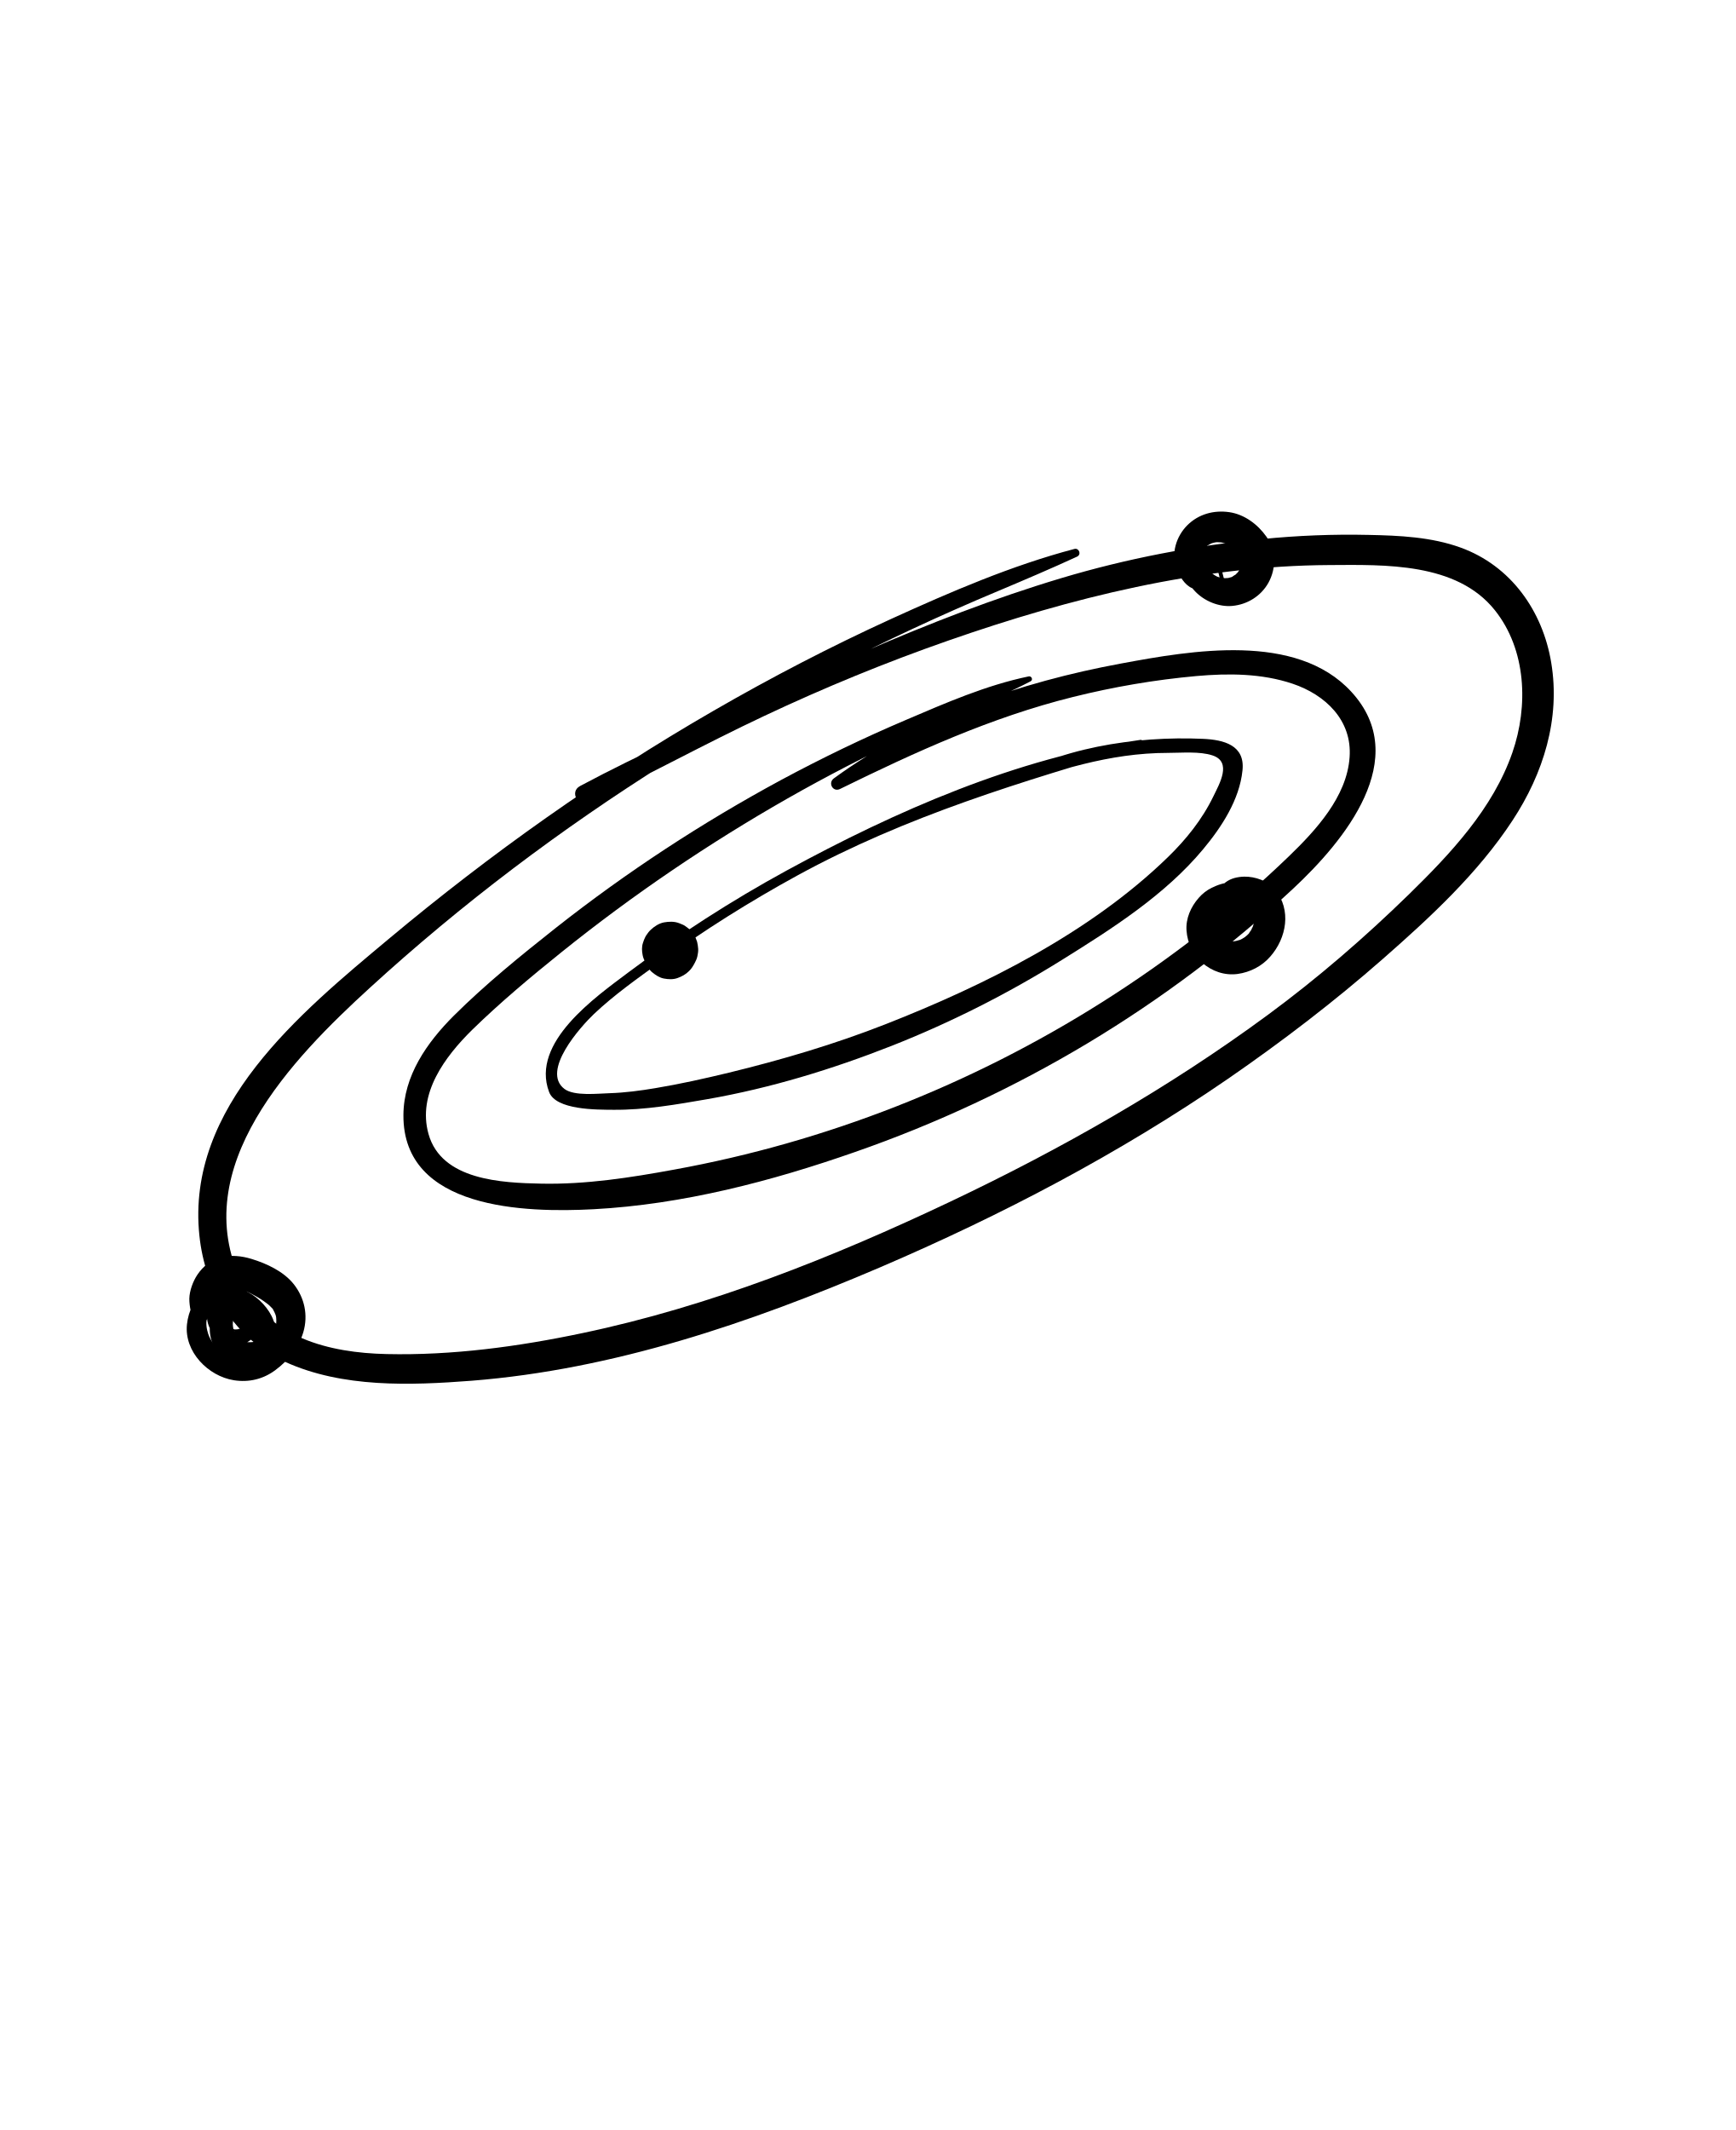
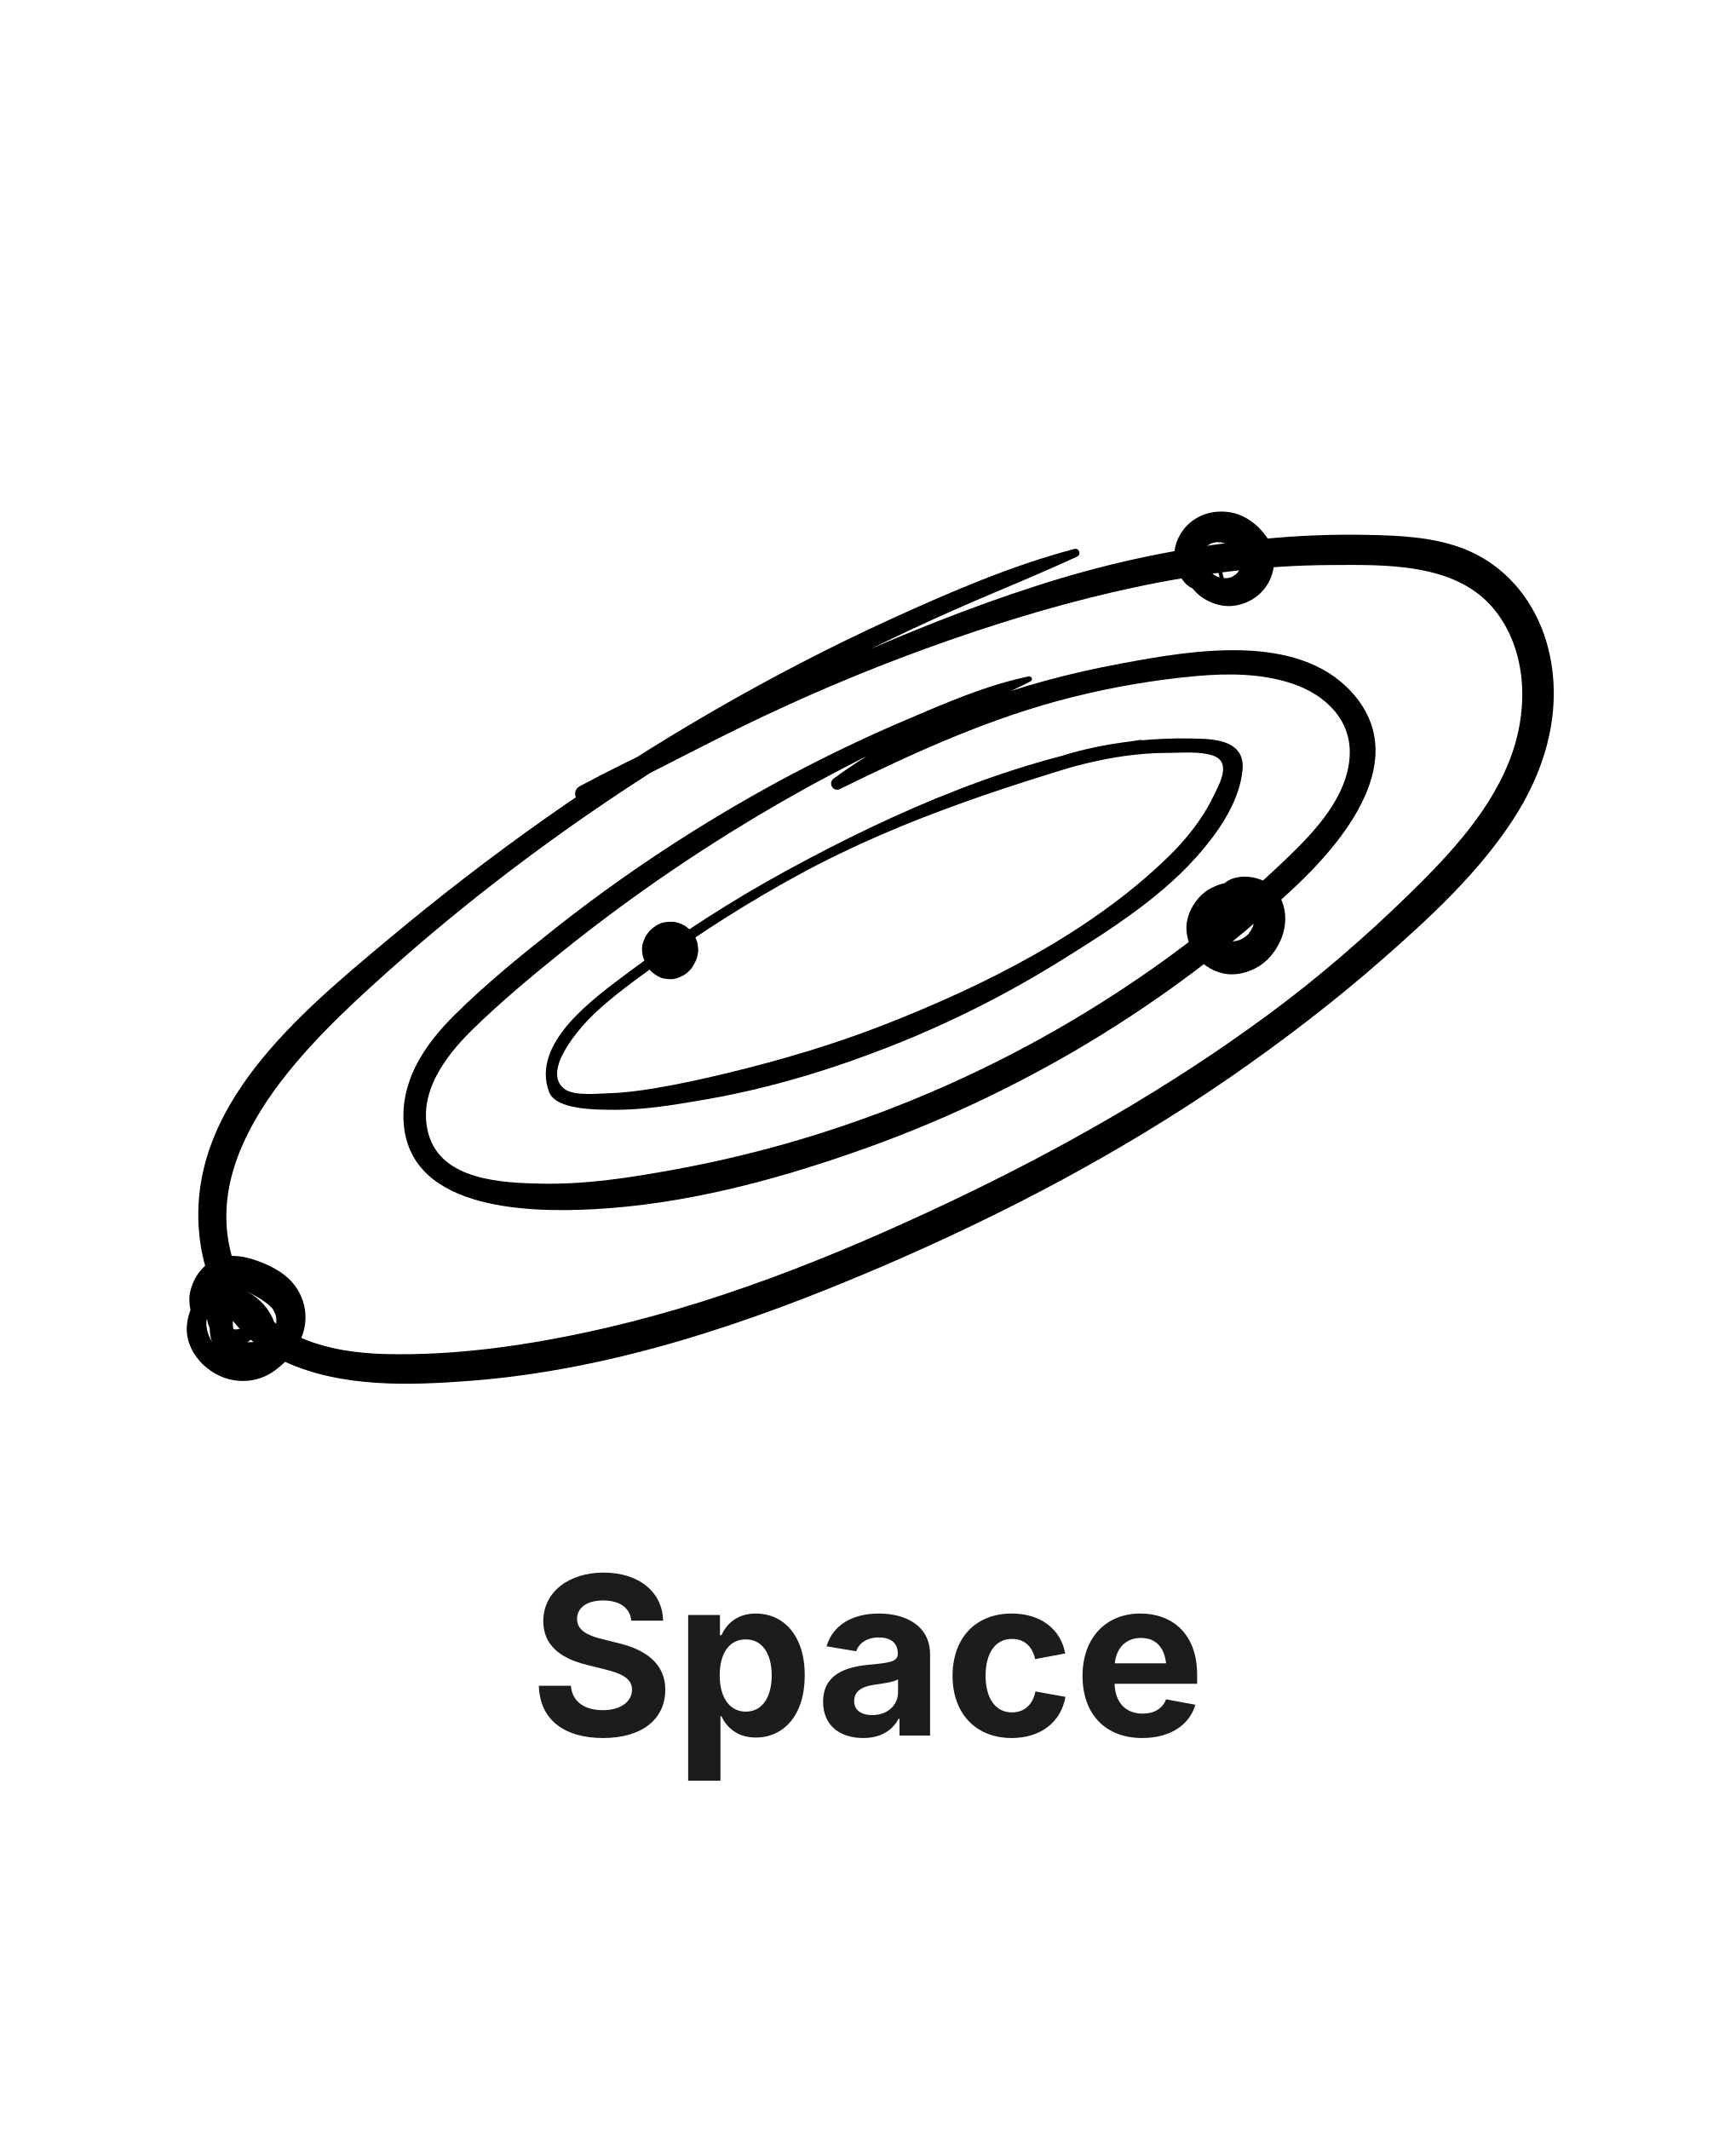
<svg xmlns="http://www.w3.org/2000/svg" version="1.1" viewBox="-5.0 -10.0 110.0 135.0">
  <path d="m67.27 36.898c-7.828 1.141-15.5 4.512-22.41 8.281-3.5 1.91-6.852 4.07-10.039 6.461-2.039 1.539-6.199 4.422-5.012 7.57 0.43 1.148 3.012 1.121 4.07 1.129 2 0.02 4.031-0.34 6-0.68 3.981-0.699 7.879-1.891 11.641-3.371 3.75-1.48 7.371-3.309 10.789-5.441 3.18-1.98 6.551-4.121 8.969-7.031 1.16-1.391 2.301-3.129 2.488-4.988 0.172-1.602-1.191-1.941-2.5-2-4.262-0.191-9.309 0.559-12.941 2.91-0.141 0.09-0.059 0.34 0.121 0.289 3.531-1.172 6.84-2.309 10.609-2.309 0.852 0 2-0.109 2.809 0.16 1.262 0.41 0.43 1.82 0.059 2.59-0.711 1.469-1.73 2.738-2.898 3.871-4.91 4.769-11.578 8.102-17.891 10.578-3.238 1.27-6.559 2.25-9.93 3.07-1.539 0.371-3.09 0.719-4.66 0.98-0.949 0.16-1.922 0.289-2.891 0.32-0.75 0.02-2.25 0.199-2.871-0.27-1.5-1.141 1.031-3.949 1.871-4.75 1.289-1.219 2.781-2.269 4.219-3.309 2.769-2 5.66-3.82 8.66-5.461 6.93-3.789 14.301-5.988 21.84-8.191 0.258-0.098 0.148-0.449-0.102-0.41z" />
  <path d="m60.211 32.871c-2.691 0.559-5.238 1.672-7.762 2.75-2.699 1.148-5.34 2.422-7.922 3.809-5.019 2.711-9.801 5.84-14.281 9.371-2.231 1.762-4.469 3.578-6.481 5.578-1.699 1.699-3.18 3.801-3.191 6.301-0.031 5.988 7.731 6.191 12.059 5.961 5.641-0.301 11.27-1.77 16.578-3.629 5.141-1.789 10.102-4.109 14.77-6.91 4.66-2.801 9.039-6.09 13.02-9.801 3.199-2.988 7.559-8.23 3.66-12.461-3.488-3.789-10.148-2.609-14.578-1.789-6.398 1.18-12.93 3.41-18.219 7.281-0.398 0.289-0.059 0.898 0.391 0.672 4.769-2.34 9.578-4.539 14.762-5.828 2.57-0.641 5.191-1.09 7.828-1.328 2.039-0.18 4.141-0.172 6.102 0.488 2.07 0.699 3.781 2.309 3.609 4.66-0.172 2.5-2.141 4.629-3.852 6.281-3.609 3.481-7.609 6.57-11.852 9.25-8.262 5.219-17.488 8.852-27.109 10.602-2.789 0.512-5.59 0.949-8.43 0.891-2.5-0.051-6.328-0.211-7.148-3.148-0.719-2.559 1.051-4.91 2.769-6.602 1.781-1.738 3.711-3.352 5.648-4.91 4.512-3.629 9.328-6.898 14.359-9.762 2.481-1.41 5.019-2.719 7.602-3.93 2.57-1.211 5.262-2.172 7.781-3.481 0.195-0.098 0.066-0.359-0.113-0.316z" />
  <path d="m63.121 24.789c-3.988 1.051-7.828 2.711-11.59 4.422-3.859 1.762-7.629 3.719-11.301 5.84-7.281 4.199-14.141 9.07-20.59 14.461-5.609 4.688-12.859 10.629-12 18.797 0.359 3.461 2.231 6.539 5.449 8.012 3.629 1.648 7.922 1.488 11.801 1.191 9.012-0.711 17.648-3.66 25.91-7.191 7.699-3.301 15.141-7.199 22.051-11.949 3.41-2.352 6.719-4.879 9.828-7.609 2.988-2.621 6.019-5.422 8.211-8.77 1.949-2.969 3.039-6.441 2.449-9.988-0.539-3.281-2.559-6.148-5.75-7.301-1.852-0.672-3.879-0.762-5.828-0.801-2.25-0.051-4.5 0.039-6.731 0.262-4.309 0.41-8.609 1.238-12.762 2.481-8.512 2.551-16.559 6.449-24.57 10.23-2 0.941-3.969 1.898-5.922 2.941-0.719 0.379-0.09 1.422 0.629 1.078 3.699-1.781 7.309-3.762 11.031-5.512 3.82-1.801 7.711-3.398 11.699-4.789 7.738-2.699 15.898-4.738 24.141-4.781 3.512-0.02 8.059-0.172 10.48 2.852 2.012 2.512 2.141 6.09 1.121 9.031-1.23 3.551-3.922 6.41-6.559 8.988-2.801 2.731-5.781 5.309-8.93 7.629-6.281 4.629-13.09 8.5-20.129 11.84-7.461 3.539-15.238 6.641-23.34 8.34-4.07 0.859-8.25 1.422-12.41 1.328-3.629-0.078-7.5-1.031-9.199-4.578-3.481-7.269 3.25-14.172 8.129-18.629 11.641-10.648 25.281-19.059 39.82-25.148 1.691-0.711 3.359-1.422 5.031-2.191 0.285-0.152 0.098-0.555-0.172-0.484z" />
  <path d="m73.391 23.18c-0.52-0.648-1.398-0.602-2.07-0.238-0.73 0.379-1.199 1.129-1.32 1.93-0.148 0.941 0.09 1.91 0.762 2.609 0.59 0.621 1.512 1 2.359 0.922 0.961-0.09 1.82-0.629 2.289-1.469 0.512-0.93 0.488-2.051-0.129-2.922-0.551-0.781-1.391-1.41-2.352-1.551-0.98-0.141-1.949 0.121-2.66 0.828-0.699 0.699-1.051 1.789-0.68 2.75 0.18 0.469 0.5 1.031 0.98 1.238 0.238 0.102 0.5 0.211 0.77 0.211 0.25 0 0.469-0.141 0.629-0.32 0.102-0.109 0.129-0.27 0.051-0.398-0.02-0.039-0.051-0.09-0.02-0.02-0.031-0.078-0.051-0.16-0.102-0.23-0.078-0.141-0.219-0.262-0.34-0.371-0.059-0.059 0.031 0.031 0.031 0.039-0.031-0.039-0.059-0.078-0.09-0.129-0.059-0.07-0.109-0.148-0.18-0.211 0.09 0.09 0.031 0.039-0.02-0.031-0.031-0.051-0.121-0.148-0.121-0.211 0 0 0.051 0.148 0.031 0.059-0.012-0.031-0.02-0.059-0.031-0.09-0.02-0.07-0.031-0.141-0.051-0.199-0.02-0.09 0.012 0.07 0.012 0.078 0.012-0.012 0-0.07-0.012-0.09 0-0.059 0.02-0.148 0.012-0.211 0.031 0.121-0.031 0.141 0 0.051 0.012-0.031 0.012-0.059 0.02-0.09 0.012-0.031 0.07-0.219 0.031-0.102-0.051 0.121 0.039-0.078 0.059-0.109s0.141-0.211 0.07-0.109c-0.078 0.102 0.059-0.059 0.09-0.09 0.039-0.039 0.09-0.078 0.141-0.129 0.121-0.109-0.148 0.102 0.039-0.02 0.059-0.039 0.121-0.07 0.191-0.109 0.148-0.09-0.16 0.051 0 0 0.07-0.02 0.141-0.051 0.211-0.059 0.039-0.012 0.238-0.039 0.078-0.02-0.16 0.02-0.012 0 0.031 0h0.129c0.07 0 0.129 0.012 0.199 0.012 0.129 0.012-0.199-0.039-0.07-0.012 0.031 0.012 0.059 0.012 0.102 0.02 0.059 0.012 0.129 0.031 0.191 0.051 0.031 0.012 0.059 0.02 0.09 0.031 0.148 0.051 0.039 0.039-0.031-0.02 0.09 0.09 0.27 0.141 0.379 0.211 0.02 0.02 0.059 0.051 0.078 0.059 0 0-0.16-0.129-0.078-0.059 0.059 0.051 0.121 0.102 0.172 0.16 0.059 0.051 0.102 0.121 0.16 0.172 0.078 0.078-0.059-0.078-0.059-0.078 0.012 0.031 0.051 0.059 0.059 0.09 0.051 0.07 0.09 0.141 0.129 0.211 0.02 0.031 0.031 0.07 0.051 0.102 0.07 0.121-0.059-0.18-0.02-0.051 0.031 0.129 0.059 0.32 0.121 0.441 0 0-0.02-0.238-0.02-0.129 0 0.039 0.012 0.078 0.012 0.121 0 0.07-0.012 0.141-0.012 0.211 0 0 0.039-0.23 0.012-0.121-0.012 0.039-0.02 0.078-0.031 0.121-0.02 0.059-0.039 0.121-0.059 0.172-0.031 0.102 0.039-0.102 0.039-0.102-0.02 0.02-0.031 0.059-0.039 0.078-0.039 0.07-0.09 0.141-0.129 0.211-0.051 0.09 0.059-0.07 0.059-0.07-0.02 0.02-0.039 0.051-0.059 0.07-0.051 0.051-0.102 0.109-0.148 0.148-0.02 0.02-0.051 0.039-0.07 0.059-0.07 0.07 0.059-0.051 0.07-0.051-0.059 0.012-0.16 0.102-0.211 0.129-0.141 0.09 0.148-0.051-0.012 0.012-0.07 0.02-0.141 0.039-0.211 0.059-0.02 0-0.078 0.012-0.09 0.02 0.012 0 0.18-0.012 0.078-0.012-0.07 0-0.148 0.012-0.219 0.012-0.031 0-0.262-0.02-0.129 0 0.129 0.02-0.07-0.02-0.102-0.02-0.07-0.02-0.141-0.039-0.211-0.059-0.02-0.012-0.121-0.039-0.02 0 0.102 0.039-0.02-0.012-0.039-0.02-0.07-0.031-0.129-0.07-0.191-0.109-0.059-0.039-0.148-0.109-0.039-0.02-0.109-0.09-0.219-0.199-0.309-0.309 0.09 0.109-0.031-0.059-0.051-0.09-0.031-0.059-0.059-0.121-0.09-0.18-0.039-0.07 0 0.012 0.012 0.02-0.012-0.031-0.02-0.059-0.031-0.102-0.031-0.09-0.051-0.172-0.07-0.262-0.012-0.031-0.012-0.07-0.02-0.102 0.012 0.07 0 0.051 0-0.012-0.012-0.09-0.012-0.18-0.012-0.27 0-0.031 0-0.07 0.012-0.102 0-0.012 0.012-0.141 0.012-0.078-0.012 0.078 0.012-0.059 0.02-0.078 0.012-0.039 0.02-0.09 0.031-0.129 0.02-0.078 0.039-0.148 0.07-0.23-0.031 0.078 0.012-0.02 0.012-0.031 0.02-0.031 0.031-0.07 0.051-0.102 0.02-0.031 0.102-0.148 0.078-0.129-0.039 0.059 0.031-0.039 0.039-0.051 0.031-0.031 0.051-0.059 0.078-0.09 0.129-0.129 0.121-0.121 0.27-0.211 0.148-0.078 0.141-0.078 0.309-0.121 0.172-0.039 0.359-0.051 0.559 0.078 0.172 0.109 0.41 0.051 0.52-0.102 0.129-0.199 0.098-0.387-0.031-0.559z" />
  <path d="m72.219 26.211c0.051 0.199 0.102 0.391 0.148 0.59 0.02 0.059 0.09 0.109 0.148 0.09 0.07-0.02 0.102-0.09 0.09-0.148-0.051-0.199-0.102-0.391-0.148-0.59-0.02-0.059-0.09-0.109-0.148-0.09-0.07 0.008-0.109 0.078-0.09 0.148z" />
  <path d="m74 47.93c0.461-0.27 0.5-0.809 0.289-1.262-0.23-0.5-0.77-0.691-1.281-0.719-0.398-0.02-0.84 0.148-1.191 0.32-0.309 0.148-0.602 0.379-0.828 0.641-0.5 0.57-0.828 1.309-0.77 2.078s0.398 1.52 0.988 2.031c0.629 0.539 1.41 0.82 2.25 0.711 0.789-0.109 1.539-0.488 2.07-1.102 1.039-1.18 1.352-2.961 0.309-4.238-0.449-0.559-1.262-0.84-1.961-0.828-0.422 0.012-0.84 0.102-1.18 0.359-0.34 0.262-0.602 0.629-0.602 1.07 0 0.441 0.422 0.73 0.828 0.641 0.012 0 0.02-0.012 0.039-0.012 0.199-0.078 0.219-0.09 0.07-0.031 0-0.012 0.102-0.02 0.121-0.02 0.078-0.02 0.16-0.051 0.238-0.07 0.07-0.02 0.23-0.031-0.07 0.012 0.09-0.012 0.191-0.02 0.289-0.039 0.039-0.012 0.09-0.02 0.129-0.031-0.172 0.02-0.211 0.031-0.109 0.02 0.031 0 0.059 0 0.09-0.012h0.141c0.09 0 0.199 0.059-0.07-0.02 0.07 0.02 0.148 0.031 0.219 0.051 0.039 0.012 0.09 0.031 0.129 0.039-0.238-0.051-0.16-0.07-0.059-0.02 0.039 0.02 0.078 0.039 0.121 0.07 0.031 0.02 0.199 0.148 0.051 0.031-0.148-0.109-0.02-0.012 0 0.012 0.031 0.031 0.07 0.059 0.102 0.102 0.09 0.09 0.039 0.129-0.039-0.059 0.02 0.051 0.07 0.102 0.09 0.141 0.031 0.039 0.039 0.109 0.078 0.148-0.121-0.148-0.07-0.172-0.031-0.059 0.012 0.039 0.031 0.09 0.039 0.129 0.012 0.039 0.02 0.07 0.02 0.109 0.02 0.109 0.012 0.07-0.012-0.102-0.012 0.109 0.012 0.23 0.012 0.34-0.012 0.109-0.07 0.199 0.012-0.039-0.012 0.031-0.012 0.078-0.02 0.109-0.02 0.109-0.051 0.219-0.09 0.328-0.012 0.02-0.012 0.039-0.02 0.051-0.039 0.102-0.031 0.07 0.031-0.078-0.039 0.051-0.07 0.141-0.102 0.211-0.039 0.07-0.141 0.172-0.148 0.238 0.031-0.039 0.059-0.07 0.078-0.109-0.02 0.031-0.051 0.059-0.078 0.09-0.039 0.051-0.09 0.09-0.129 0.129-0.012 0.012-0.141 0.109-0.141 0.121 0.031-0.031 0.07-0.051 0.102-0.078-0.031 0.02-0.07 0.051-0.102 0.07-0.102 0.07-0.211 0.129-0.32 0.18-0.191 0.102 0.219-0.07 0.012-0.012-0.059 0.02-0.121 0.039-0.18 0.051-0.051 0.012-0.141 0.012-0.18 0.039 0.121-0.07 0.211-0.02 0.09-0.012-0.059 0-0.121 0.012-0.18 0.012-0.109 0-0.23-0.07 0.039 0.02-0.121-0.031-0.25-0.078-0.371-0.102 0.23 0.051 0.172 0.07 0.078 0.031-0.039-0.02-0.078-0.039-0.121-0.059-0.051-0.031-0.09-0.059-0.141-0.09-0.172-0.109 0.191 0.172 0.039 0.031-0.078-0.078-0.16-0.148-0.23-0.23-0.109-0.121 0.059 0.07 0.059 0.078-0.02-0.059-0.09-0.129-0.121-0.18-0.031-0.051-0.039-0.102-0.07-0.148 0.02 0.051 0.039 0.102 0.059 0.148-0.012-0.031-0.031-0.07-0.039-0.102-0.02-0.051-0.031-0.102-0.039-0.16-0.012-0.039-0.039-0.219-0.012-0.02 0.031 0.199 0 0.012 0-0.031v-0.16c0-0.211-0.059 0.262-0.012 0.059 0.02-0.07 0.031-0.141 0.051-0.211 0.031-0.09 0.121-0.199-0.02 0.039 0.031-0.051 0.051-0.102 0.07-0.148 0.031-0.051 0.059-0.09 0.09-0.141 0.09-0.148-0.172 0.191 0.012-0.012 0.039-0.039 0.07-0.078 0.109-0.121 0.031-0.031 0.051-0.051 0.078-0.07 0.078-0.07 0.059-0.051-0.078 0.059 0.09-0.039 0.191-0.121 0.281-0.172 0.18-0.102-0.238 0.078-0.039 0.02 0.07-0.02 0.141-0.051 0.211-0.059 0.109-0.02 0.211-0.039 0.32-0.059 0.191-0.051-0.238-0.012-0.059 0.012 0.031 0 0.07 0 0.102 0.012 0.301-0.039 0.328-0.039 0.09-0.012 0.07 0.012 0.191 0.039-0.059-0.02 0.211 0.051-0.172-0.102-0.23-0.191 0.168 0.312 0.539 0.414 0.809 0.254z" />
  <path d="m38 48.988c-0.219-0.102-0.449-0.172-0.699-0.16-0.262 0.012-0.488 0.078-0.73 0.199-0.172 0.09-0.34 0.219-0.461 0.371-0.129 0.16-0.199 0.289-0.27 0.5-0.039 0.129-0.059 0.281-0.07 0.422-0.012 0.281 0.07 0.551 0.191 0.801 0.051 0.102 0.109 0.18 0.172 0.27 0.07 0.09 0.129 0.172 0.219 0.238 0.219 0.18 0.461 0.34 0.738 0.391 0.281 0.051 0.578 0.07 0.859-0.031 0.281-0.102 0.52-0.23 0.73-0.441 0.16-0.148 0.27-0.34 0.371-0.531 0.07-0.129 0.129-0.262 0.16-0.41 0.031-0.148 0.059-0.309 0.051-0.461-0.012-0.148-0.031-0.309-0.07-0.461-0.051-0.148-0.109-0.301-0.191-0.441-0.078-0.129-0.18-0.262-0.301-0.352-0.078-0.059-0.191-0.16-0.289-0.219-0.109-0.07-0.238-0.109-0.352-0.16-0.309-0.121-0.648-0.109-0.969-0.051-0.309 0.059-0.602 0.25-0.828 0.461-0.121 0.109-0.211 0.238-0.301 0.371-0.02 0.031-0.039 0.059-0.051 0.09-0.059 0.121-0.109 0.238-0.148 0.371-0.09 0.27-0.07 0.52-0.02 0.789 0.031 0.16 0.102 0.328 0.191 0.469 0.078 0.129 0.18 0.27 0.301 0.371 0.219 0.18 0.352 0.262 0.621 0.359 0.449 0.172 0.922-0.02 1.25-0.32 0.09-0.078 0.16-0.18 0.219-0.27 0.109-0.18 0.129-0.398 0.078-0.609-0.031-0.141-0.07-0.172-0.141-0.262-0.121-0.148-0.238-0.211-0.41-0.281 0.059 0.031 0.121 0.051 0.191 0.078-0.039-0.02-0.07-0.039-0.102-0.059 0.059 0.051 0.121 0.09 0.18 0.141l-0.09-0.09c0.051 0.07 0.102 0.129 0.16 0.199-0.078-0.102-0.09-0.18-0.211-0.289-0.102-0.09-0.211-0.16-0.309-0.23 0.07 0.059 0.148 0.109 0.219 0.172-0.039-0.031-0.078-0.07-0.109-0.109 0.059 0.07 0.121 0.148 0.172 0.219-0.031-0.039-0.051-0.07-0.07-0.109 0.039 0.09 0.078 0.18 0.109 0.27-0.02-0.039-0.031-0.09-0.039-0.129 0.012 0.102 0.031 0.199 0.039 0.301-0.012-0.051-0.012-0.102 0-0.148-0.012 0.102-0.031 0.199-0.039 0.309 0.02-0.129 0.031-0.262 0.051-0.391-0.012 0.102-0.031 0.199-0.039 0.309 0.012-0.059 0.02-0.109 0.039-0.172-0.039 0.09-0.078 0.18-0.121 0.27 0.031-0.059 0.059-0.121 0.102-0.172-0.059 0.078-0.121 0.148-0.18 0.23 0.039-0.051 0.09-0.102 0.141-0.141-0.078 0.059-0.148 0.121-0.23 0.18 0.051-0.039 0.102-0.059 0.148-0.09-0.09 0.039-0.18 0.07-0.27 0.109 0.051-0.02 0.102-0.031 0.148-0.039-0.102 0.012-0.199 0.031-0.289 0.039 0.059-0.012 0.121-0.012 0.18 0-0.102-0.012-0.191-0.031-0.289-0.039 0.059 0.012 0.121 0.031 0.18 0.051-0.09-0.039-0.172-0.07-0.262-0.109 0.059 0.031 0.121 0.059 0.18 0.109-0.07-0.059-0.148-0.109-0.219-0.172 0.102 0.078 0.211 0.16 0.309 0.238-0.07-0.059-0.141-0.109-0.211-0.172 0.051 0.039 0.102 0.09 0.148 0.148-0.051-0.07-0.109-0.141-0.16-0.211 0.039 0.059 0.078 0.121 0.102 0.18-0.031-0.078-0.07-0.16-0.102-0.23 0.02 0.059 0.039 0.121 0.051 0.18-0.012-0.078-0.02-0.172-0.031-0.25 0.012 0.07 0.012 0.141 0 0.211 0.012-0.078 0.02-0.16 0.031-0.238 0 0.031-0.02 0.059-0.031 0.09 0.031-0.07 0.059-0.141 0.09-0.219-0.031 0.07-0.07 0.141-0.121 0.199 0.051-0.059 0.09-0.121 0.141-0.18-0.051 0.059-0.102 0.121-0.172 0.172 0.059-0.051 0.121-0.09 0.18-0.141-0.059 0.051-0.129 0.09-0.199 0.121 0.07-0.031 0.141-0.059 0.211-0.09-0.07 0.031-0.129 0.051-0.199 0.059 0.078-0.012 0.148-0.02 0.23-0.031-0.059 0.012-0.121 0.012-0.191 0 0.078 0.012 0.148 0.02 0.23 0.031-0.07-0.012-0.141-0.031-0.199-0.051 0.07 0.031 0.141 0.059 0.211 0.09-0.07-0.031-0.141-0.07-0.199-0.121 0.059 0.039 0.109 0.09 0.172 0.129-0.059-0.051-0.121-0.102-0.172-0.16 0.039 0.059 0.09 0.109 0.129 0.172-0.051-0.07-0.102-0.141-0.129-0.219 0.031 0.07 0.059 0.129 0.078 0.199-0.031-0.059-0.039-0.129-0.059-0.199 0.012 0.07 0.02 0.148 0.031 0.219-0.012-0.07-0.012-0.141 0-0.211-0.012 0.07-0.02 0.148-0.031 0.219 0.012-0.07 0.031-0.129 0.051-0.191-0.031 0.059-0.051 0.129-0.078 0.191 0.039-0.102 0.078-0.199 0.121-0.289-0.031 0.059-0.051 0.129-0.078 0.191 0.031-0.07 0.07-0.129 0.109-0.191-0.039 0.051-0.078 0.102-0.121 0.148 0.051-0.059 0.109-0.121 0.172-0.172-0.051 0.039-0.102 0.078-0.148 0.109 0.059-0.039 0.121-0.078 0.191-0.109-0.059 0.02-0.109 0.051-0.172 0.07 0.07-0.031 0.141-0.051 0.211-0.059-0.059 0.012-0.121 0.02-0.172 0.02 0.07-0.012 0.129-0.012 0.199 0 0.059-0.012 0.109-0.012 0.172-0.02 0.078-0.02 0.148-0.059 0.211-0.109 0.102-0.078 0.191-0.191 0.219-0.32 0.031-0.109 0.031-0.219 0-0.328 0.016-0.141-0.117-0.32-0.246-0.383z" />
  <path d="m10.25 70.84c-1.781-0.078-3.219 1.391-3.398 3.102-0.18 1.73 1.34 3.281 2.981 3.539 0.949 0.148 1.859-0.07 2.629-0.648 0.82-0.609 1.48-1.422 1.77-2.41 0.309-1.07 0.078-2.16-0.609-3.031-0.641-0.809-1.719-1.309-2.68-1.602-0.629-0.191-1.309-0.262-1.949-0.102-0.609 0.16-1.129 0.578-1.48 1.102-0.281 0.422-0.5 1.012-0.512 1.52 0 0.5 0.121 0.98 0.27 1.453 0.102 0.301 0.59 0.441 0.738 0.102 0.121-0.27 0.25-0.539 0.379-0.809 0.09-0.18 0.191-0.352 0.262-0.539 0.031-0.078 0.051-0.148 0.078-0.23-0.07 0.172 0.059-0.121 0.078-0.148 0.039-0.07 0.078-0.129 0.121-0.191 0.121-0.191-0.121 0.102 0.039-0.051 0.059-0.051 0.109-0.109 0.16-0.148-0.172 0.148 0.031 0 0.059-0.02 0.18-0.121-0.16 0.031 0.09-0.039 0.09-0.031 0.18-0.051 0.27-0.07-0.211 0.039 0.078 0 0.109 0 0.059 0 0.129 0 0.191 0.012-0.109-0.02-0.102-0.02 0.02 0 0.191 0.039 0.379 0.09 0.57 0.16 0.012 0 0.309 0.121 0.129 0.039 0.09 0.039 0.18 0.078 0.27 0.121 0.328 0.16 0.641 0.34 0.941 0.551-0.23-0.16 0.148 0.109 0.211 0.16-0.18-0.148 0.039 0.039 0.07 0.059 0.07 0.059 0.121 0.129 0.191 0.191 0.18 0.18-0.059-0.148 0.059 0.078 0.148 0.281 0.211 0.391 0.211 0.711 0 0.078-0.012 0.172-0.012 0.25-0.012 0.25 0.051-0.148-0.02 0.102-0.051 0.172-0.078 0.328-0.141 0.488-0.09 0.238 0.07-0.109-0.051 0.109-0.039 0.078-0.078 0.148-0.121 0.23-0.039 0.078-0.09 0.148-0.141 0.219-0.059 0.078-0.07 0.09-0.031 0.051-0.039 0.051-0.07 0.09-0.109 0.129-0.211 0.238-0.441 0.422-0.719 0.57-0.148 0.078-0.18 0.102-0.359 0.148-0.07 0.02-0.141 0.031-0.219 0.051-0.09 0.02-0.102 0.02-0.02 0-0.051 0-0.102 0.012-0.148 0.012-0.531 0.02-1.02-0.129-1.512-0.512 0.09 0.07-0.102-0.09-0.09-0.078-0.059-0.051-0.109-0.102-0.16-0.16-0.121-0.129-0.129-0.141-0.219-0.27-0.172-0.27-0.23-0.41-0.309-0.719-0.328-1.32 0.852-2.801 2.148-3.078 0.246-0.051 0.184-0.391-0.035-0.402z" />
  <path d="m9.23 72.039c-1.18 1.039-1.391 3.41 0.25 4.129 0.672 0.289 1.43 0.281 2.07-0.102 0.609-0.359 0.98-1.07 0.922-1.781-0.07-0.82-0.609-1.551-1.23-2.051-0.621-0.488-1.5-0.84-2.269-0.449-0.789 0.398-1.039 1.5-0.73 2.269 0.32 0.789 1.059 1.328 1.93 1.191 0.781-0.129 1.512-0.93 1.219-1.762-0.141-0.391-0.449-0.68-0.84-0.828-0.18-0.059-0.391-0.102-0.578-0.059-0.191 0.039-0.352 0.199-0.449 0.352-0.121 0.18 0.078 0.391 0.262 0.34 0.129-0.031 0.129 0 0.281 0.012 0.07 0 0.148 0.02 0.211 0.051 0.121 0.059 0.121 0.07 0.211 0.16 0.039 0.051 0.09 0.129 0.102 0.18 0.02 0.059 0.02 0.102 0 0.172-0.012 0.02-0.012 0.051-0.02 0.07 0.031-0.07 0.012-0.012 0 0-0.02 0.031-0.031 0.051-0.051 0.078-0.031 0.039 0.051-0.039-0.012 0.012-0.02 0.02-0.051 0.039-0.07 0.07-0.051 0.051 0.059-0.039 0 0-0.051 0.031-0.102 0.059-0.148 0.09-0.02 0.012-0.078 0.031 0 0-0.02 0.012-0.051 0.02-0.078 0.031-0.039 0.012-0.219 0.039-0.109 0.031-0.051 0.012-0.109 0.012-0.16 0.012h-0.078c0.109 0.012 0.031 0.012 0 0-0.031-0.012-0.199-0.078-0.078-0.02-0.07-0.031-0.129-0.07-0.191-0.109 0.09 0.059-0.039-0.039-0.059-0.059-0.02-0.02-0.039-0.039-0.059-0.059 0.07 0.07 0.02 0.031 0 0.012-0.039-0.059-0.07-0.109-0.102-0.172-0.012-0.02-0.051-0.102-0.02-0.031 0.031 0.07-0.012-0.039-0.02-0.059-0.039-0.129-0.059-0.262-0.09-0.391 0.02 0.129 0-0.02 0-0.07v-0.09c0-0.02 0.02-0.16 0-0.039 0.012-0.07 0.031-0.129 0.039-0.199 0 0.012 0.059-0.141 0.031-0.078-0.031 0.059 0.02-0.039 0.031-0.051 0.012-0.02 0.07-0.109 0.02-0.039 0.02-0.02 0.039-0.051 0.07-0.07 0.02-0.02 0.078-0.059 0 0 0.039-0.02 0.07-0.051 0.109-0.07 0.031-0.02 0.078-0.02-0.012 0 0.031-0.012 0.059-0.02 0.078-0.02 0.031-0.012 0.059-0.012 0.078-0.02-0.102 0.02-0.031 0 0 0h0.199c0.078 0-0.07-0.012 0.012 0 0.051 0.012 0.09 0.02 0.141 0.031 0.07 0.02 0.141 0.039 0.211 0.059 0.031 0.012 0.059 0.02 0.09 0.031-0.02-0.012-0.059-0.031 0.02 0.012 0.129 0.07 0.25 0.129 0.371 0.219 0.41 0.281 0.801 0.77 0.871 1.301 0.012 0.078 0-0.051 0 0.031v0.121 0.102c0 0.012-0.012 0.078 0 0.031-0.012 0.031-0.02 0.059-0.02 0.102-0.02 0.09-0.012 0.051 0 0.02-0.02 0.031-0.121 0.172-0.051 0.078-0.031 0.039-0.07 0.078-0.109 0.109-0.02 0.02-0.039 0.031-0.051 0.051-0.051 0.051 0.102-0.059 0.012-0.012-0.039 0.02-0.078 0.051-0.121 0.07-0.012 0-0.059 0.031-0.059 0.031s0.121-0.039 0 0c-0.039 0.02-0.09 0.031-0.141 0.039-0.031 0.012-0.211 0.039-0.102 0.02 0.109-0.02-0.059 0-0.078 0h-0.18c-0.031 0-0.059-0.012-0.09-0.012 0.012 0 0.172 0.031 0.07 0.012-0.051-0.012-0.102-0.02-0.141-0.031-0.051-0.012-0.102-0.02-0.141-0.039-0.031-0.012-0.059-0.02-0.09-0.031-0.109-0.039 0.02 0 0.051 0.02-0.039-0.039-0.109-0.059-0.16-0.09-0.02-0.012-0.039-0.031-0.059-0.039-0.109-0.07 0.121 0.109 0.031 0.02-0.039-0.039-0.09-0.09-0.129-0.129-0.078-0.078 0.039 0.051 0.039 0.059-0.012-0.039-0.051-0.07-0.07-0.109-0.039-0.059-0.078-0.121-0.109-0.191-0.012-0.02-0.031-0.051-0.039-0.078-0.039-0.09-0.02-0.121 0 0.02-0.012-0.07-0.051-0.141-0.07-0.211-0.02-0.07-0.02-0.148-0.039-0.211 0.012 0.012 0.02 0.18 0.012 0.059 0-0.039-0.012-0.09-0.012-0.129 0-0.07 0-0.148 0.012-0.219 0-0.031 0.012-0.059 0.012-0.09 0 0.031-0.012 0.059-0.012 0.102 0-0.031 0.012-0.059 0.02-0.09 0.012-0.07 0.031-0.148 0.059-0.219 0.012-0.031 0.02-0.059 0.031-0.078 0.012-0.02 0.051-0.141 0.02-0.051-0.039 0.102 0.02-0.031 0.02-0.039 0.02-0.031 0.031-0.07 0.051-0.102 0.039-0.07 0.078-0.129 0.121-0.191 0.051-0.078-0.102 0.109 0 0 0.031-0.031 0.059-0.07 0.09-0.102 0.219-0.238 0.25-0.648 0-0.879-0.332-0.211-0.695-0.191-0.953 0.039z" />
+   <text x="50" y="100" text-anchor="middle" font-family="Inter, Arial, sans-serif" font-size="14" font-weight="bold" fill="#1c1c1c">Space</text>
</svg>
